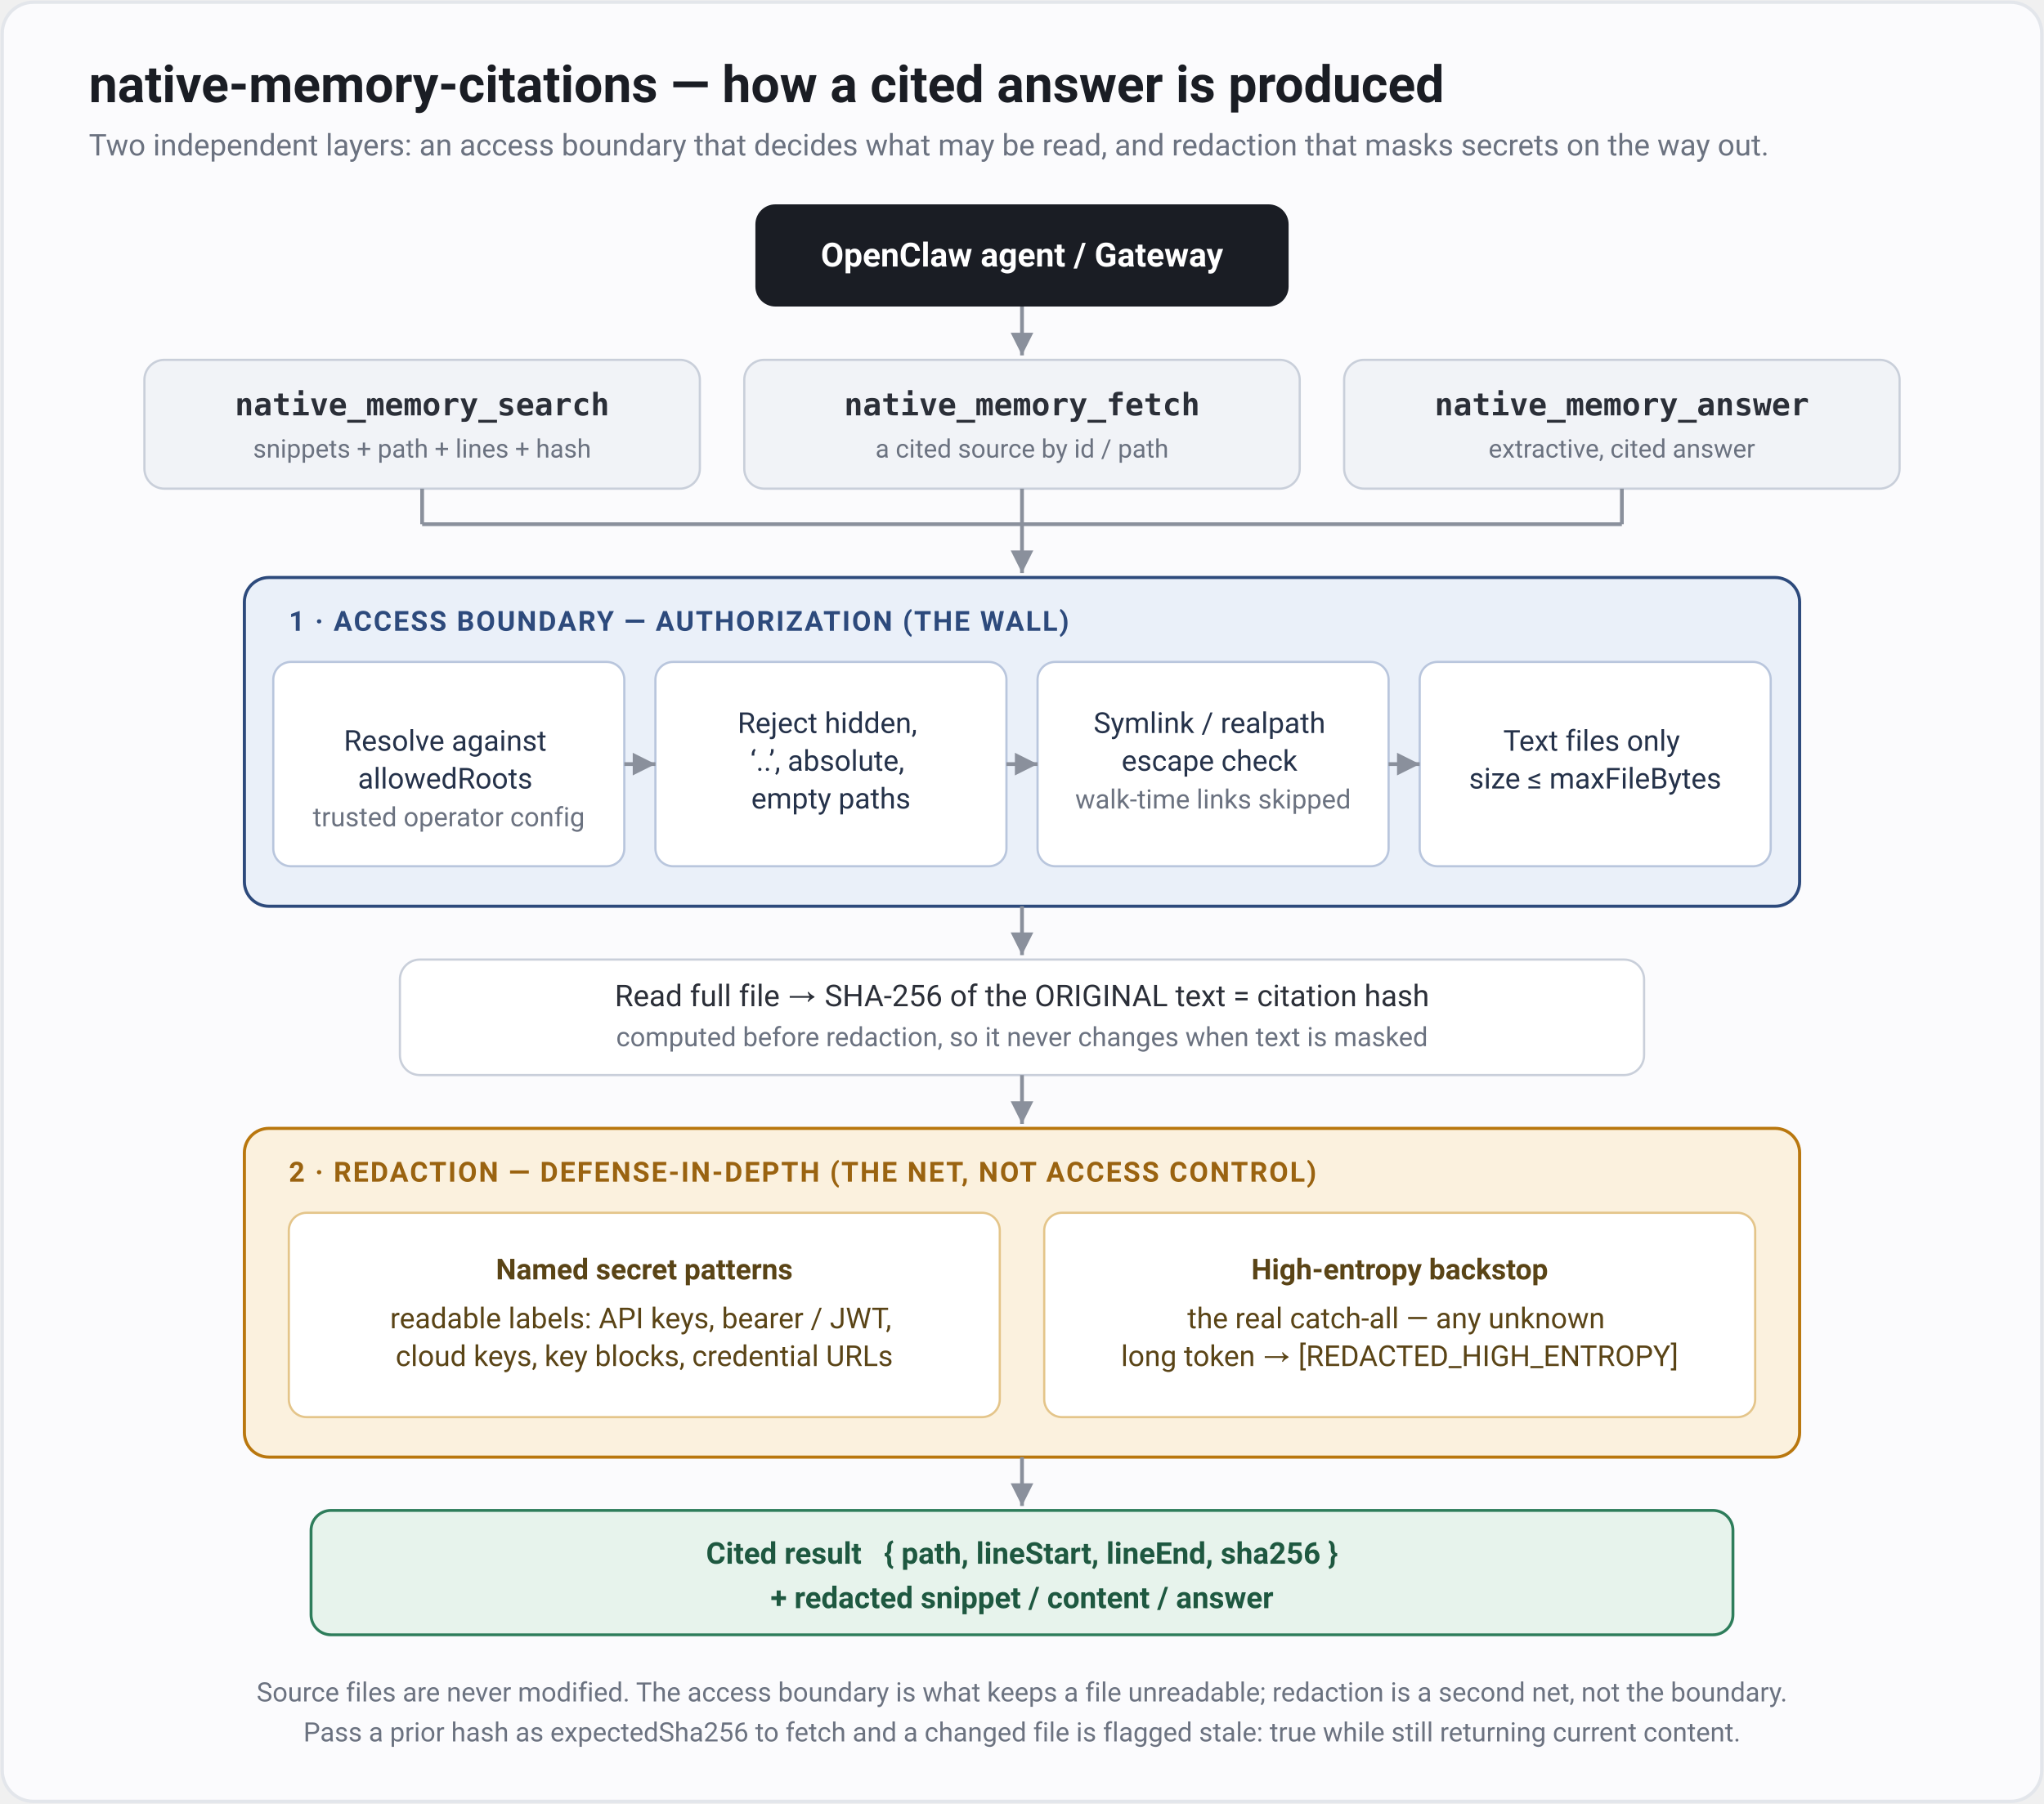
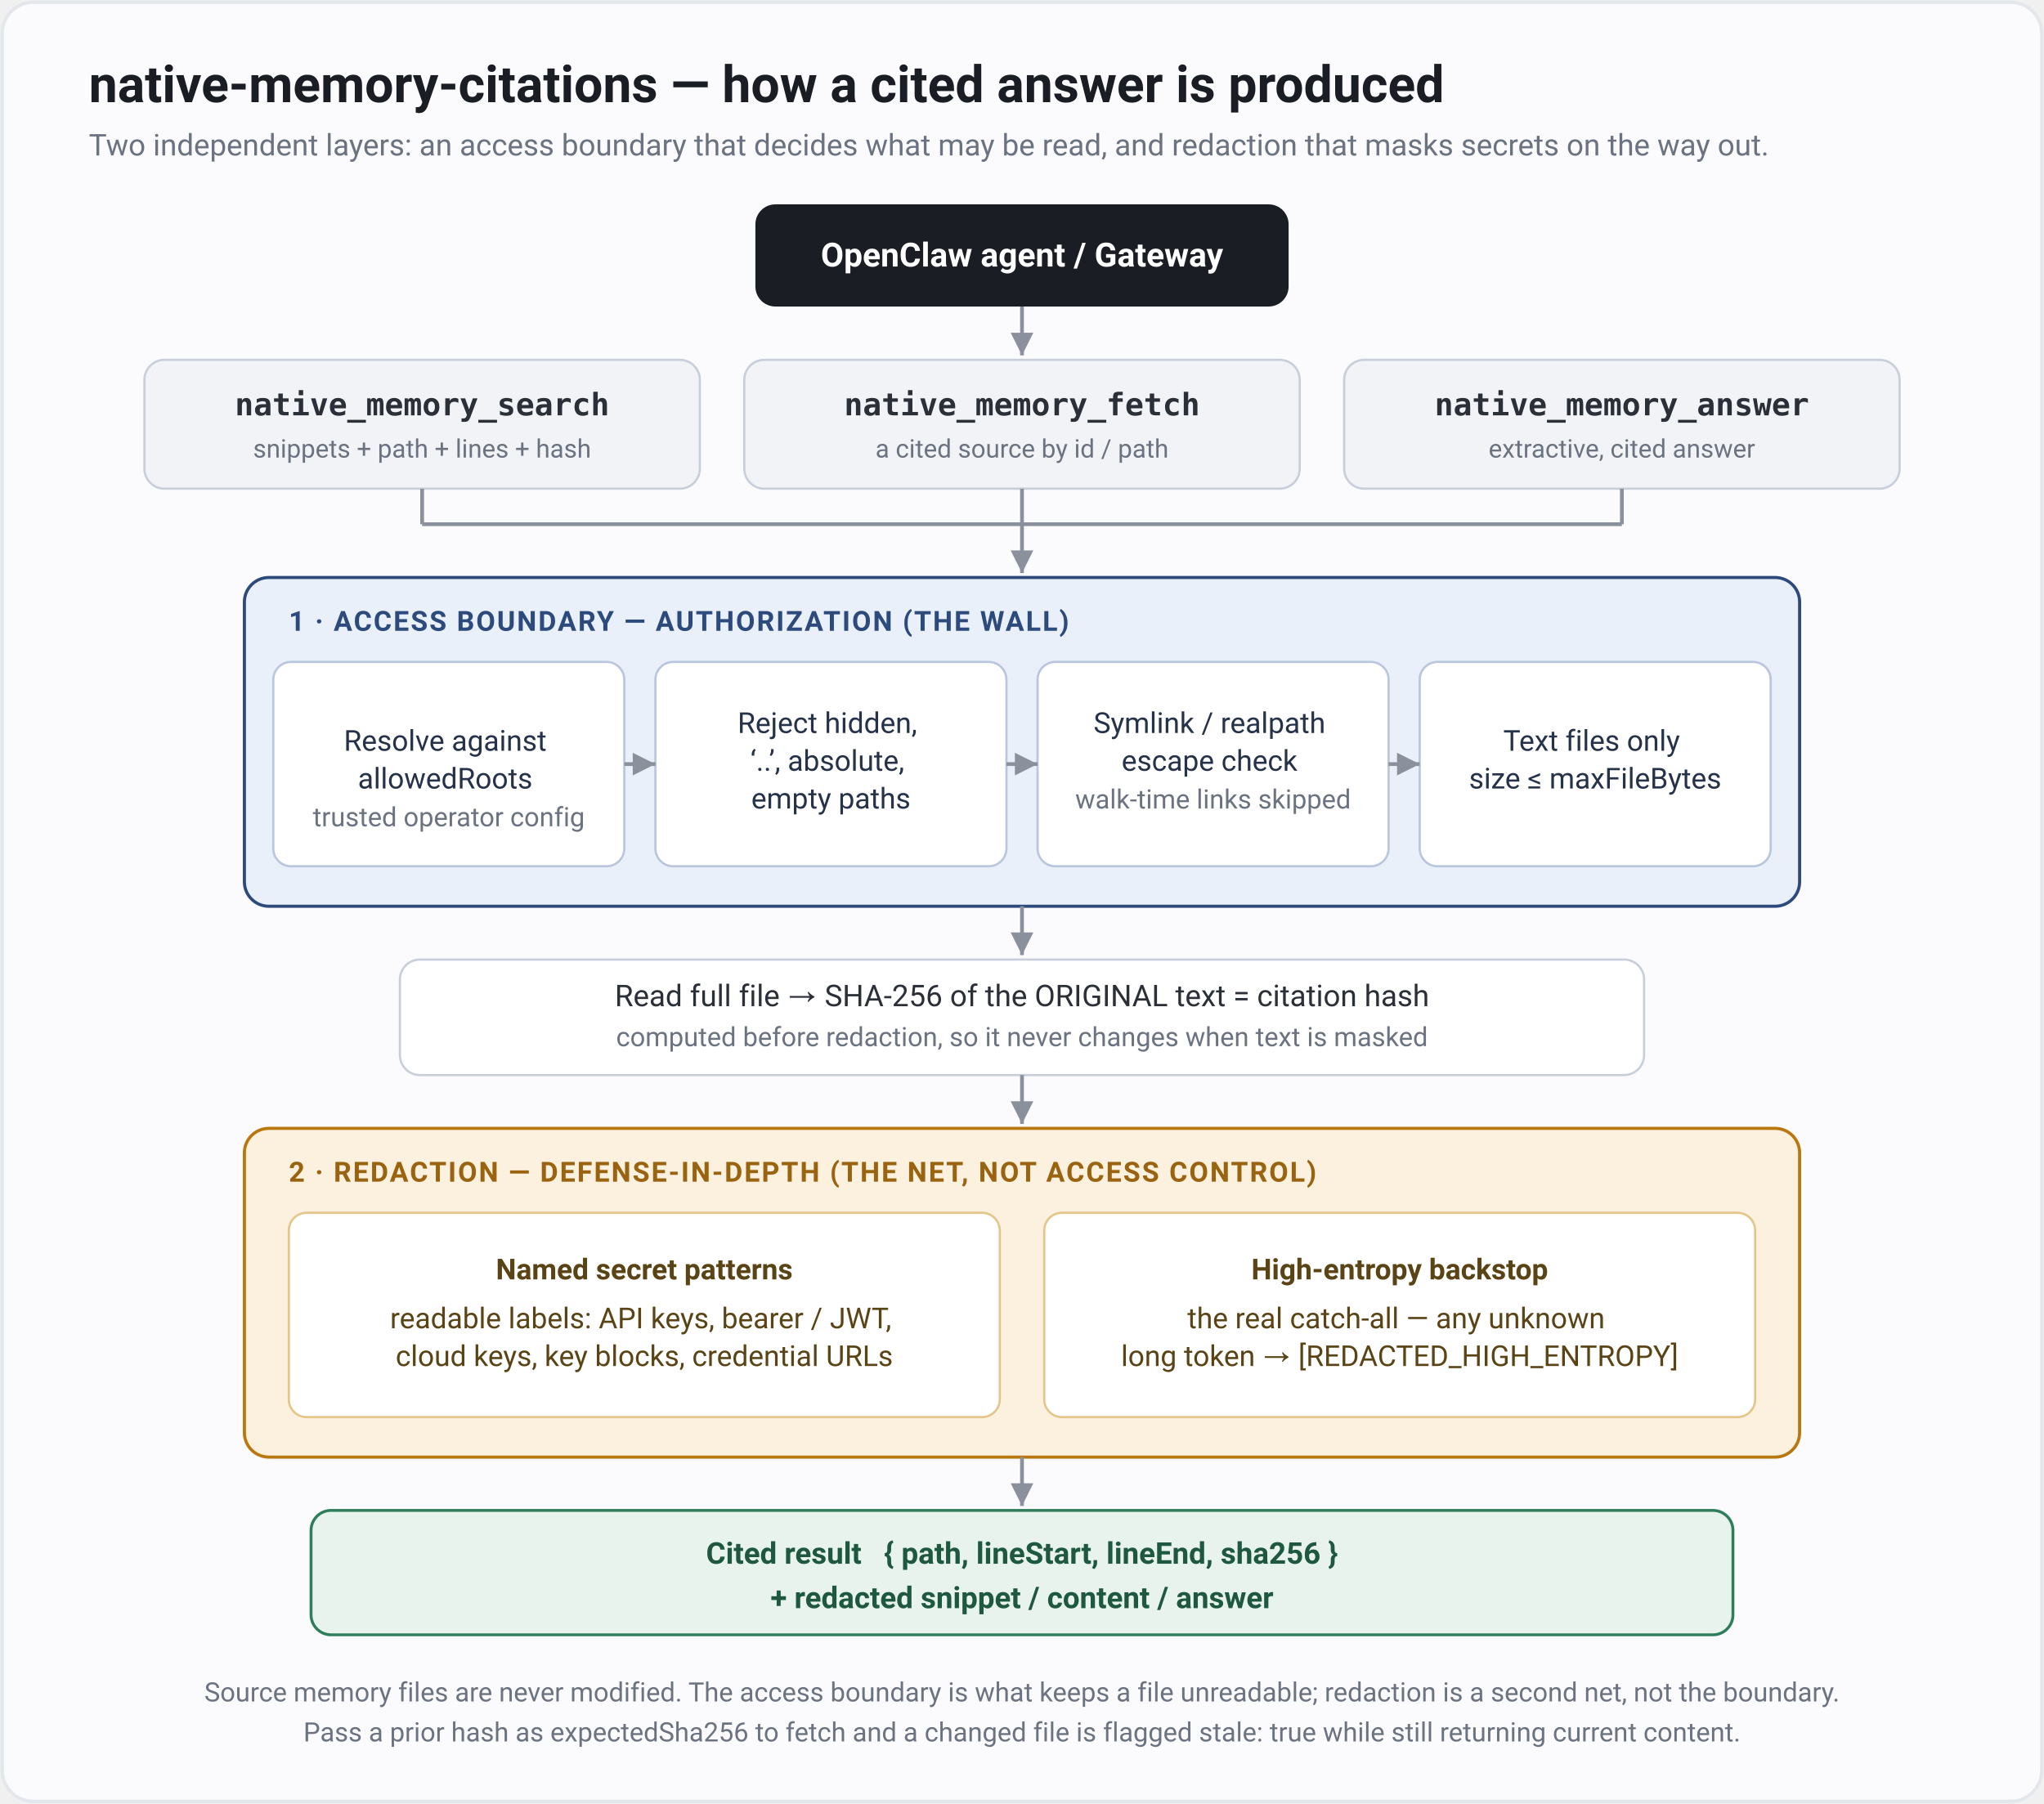
<svg xmlns="http://www.w3.org/2000/svg" viewBox="0 0 920 812" font-family="-apple-system, system-ui, 'Segoe UI', Roboto, Helvetica, Arial, sans-serif">
  <defs>
    <marker id="arrow" markerWidth="9" markerHeight="9" refX="6" refY="3" orient="auto">
      <path d="M0,0 L6,3 L0,6 Z" fill="#8A909C" />
    </marker>
    <style>
      .title  { font-size: 23px; font-weight: 700; fill: #1A1D24; }
      .sub    { font-size: 13.5px; fill: #6B7280; }
      .agent  { font-size: 15px; font-weight: 600; fill: #FFFFFF; }
      .tool   { font-size: 14px; font-weight: 600; fill: #2B2F38; font-family: ui-monospace, Menlo, Consolas, monospace; }
      .toolsub{ font-size: 11.5px; fill: #6B7280; }
      .zlabel { font-size: 12.5px; font-weight: 700; letter-spacing: 0.06em; }
      .node   { font-size: 13px; fill: #25324A; }
      .netnode{ font-size: 13px; fill: #5A4416; }
      .nethead{ font-size: 13px; font-weight: 700; fill: #5A4416; }
      .read   { font-size: 13.5px; fill: #2B2F38; }
      .mono   { font-family: ui-monospace, Menlo, Consolas, monospace; }
      .outk   { font-size: 13.5px; font-weight: 600; fill: #1E5840; }
      .cap    { font-size: 12px; fill: #6B7280; }
      .arrow  { stroke: #8A909C; stroke-width: 1.7; fill: none; }
    </style>
  </defs>
  <rect x="1" y="1" width="918" height="810" rx="14" fill="#FBFBFD" stroke="#E3E6EB" stroke-width="1.5" />
  <text class="title" x="40" y="46">native-memory-citations — how a cited answer is produced</text>
  <text class="sub" x="40" y="70">Two independent layers: an access boundary that decides what may be read, and redaction that masks secrets on the way out.</text>
  <rect x="340" y="92" width="240" height="46" rx="9" fill="#1A1D24" />
  <text class="agent" x="460" y="120" text-anchor="middle">OpenClaw agent / Gateway</text>
  <line class="arrow" x1="460" y1="138" x2="460" y2="160" marker-end="url(#arrow)" />
  <g>
    <rect x="65" y="162" width="250" height="58" rx="9" fill="#F1F3F7" stroke="#C9CFDA" />
    <text class="tool" x="190" y="187" text-anchor="middle">native_memory_search</text>
    <text class="toolsub" x="190" y="206" text-anchor="middle">snippets + path + lines + hash</text>
    <rect x="335" y="162" width="250" height="58" rx="9" fill="#F1F3F7" stroke="#C9CFDA" />
    <text class="tool" x="460" y="187" text-anchor="middle">native_memory_fetch</text>
    <text class="toolsub" x="460" y="206" text-anchor="middle">a cited source by id / path</text>
    <rect x="605" y="162" width="250" height="58" rx="9" fill="#F1F3F7" stroke="#C9CFDA" />
    <text class="tool" x="730" y="187" text-anchor="middle">native_memory_answer</text>
    <text class="toolsub" x="730" y="206" text-anchor="middle">extractive, cited answer</text>
  </g>
  <line class="arrow" x1="190" y1="220" x2="190" y2="236" />
  <line class="arrow" x1="730" y1="220" x2="730" y2="236" />
  <line class="arrow" x1="460" y1="220" x2="460" y2="236" />
  <line class="arrow" x1="190" y1="236" x2="730" y2="236" />
  <line class="arrow" x1="460" y1="236" x2="460" y2="258" marker-end="url(#arrow)" />
  <rect x="110" y="260" width="700" height="148" rx="11" fill="#EAF0F9" stroke="#2D4A7C" stroke-width="1.4" />
  <text class="zlabel" x="130" y="284" fill="#2D4A7C">1 · ACCESS BOUNDARY — AUTHORIZATION (THE WALL)</text>
  <g>
    <rect x="123" y="298" width="158" height="92" rx="8" fill="#FFFFFF" stroke="#B9C6DD" />
    <text class="node" x="202" y="338" text-anchor="middle">
      <tspan x="202">Resolve against</tspan>
      <tspan x="202" dy="17">allowedRoots</tspan>
      <tspan x="202" dy="17" class="cap">trusted operator config</tspan>
    </text>
    <rect x="295" y="298" width="158" height="92" rx="8" fill="#FFFFFF" stroke="#B9C6DD" />
    <text class="node" x="374" y="330" text-anchor="middle">
      <tspan x="374">Reject hidden,</tspan>
      <tspan x="374" dy="17">‘..’, absolute,</tspan>
      <tspan x="374" dy="17">empty paths</tspan>
    </text>
    <rect x="467" y="298" width="158" height="92" rx="8" fill="#FFFFFF" stroke="#B9C6DD" />
    <text class="node" x="546" y="330" text-anchor="middle">
      <tspan x="546">Symlink / realpath</tspan>
      <tspan x="546" dy="17">escape check</tspan>
      <tspan x="546" dy="17" class="cap">walk-time links skipped</tspan>
    </text>
    <rect x="639" y="298" width="158" height="92" rx="8" fill="#FFFFFF" stroke="#B9C6DD" />
    <text class="node" x="718" y="338" text-anchor="middle">
      <tspan x="718">Text files only</tspan>
      <tspan x="718" dy="17">size ≤ maxFileBytes</tspan>
    </text>
    <line class="arrow" x1="281" y1="344" x2="295" y2="344" marker-end="url(#arrow)" />
    <line class="arrow" x1="453" y1="344" x2="467" y2="344" marker-end="url(#arrow)" />
    <line class="arrow" x1="625" y1="344" x2="639" y2="344" marker-end="url(#arrow)" />
  </g>
  <line class="arrow" x1="460" y1="408" x2="460" y2="430" marker-end="url(#arrow)" />
  <rect x="180" y="432" width="560" height="52" rx="9" fill="#FFFFFF" stroke="#C9CFDA" />
  <text class="read" x="460" y="453" text-anchor="middle">Read full file → SHA-256 of the ORIGINAL text = citation hash</text>
  <text class="cap" x="460" y="471" text-anchor="middle">computed before redaction, so it never changes when text is masked</text>
  <line class="arrow" x1="460" y1="484" x2="460" y2="506" marker-end="url(#arrow)" />
  <rect x="110" y="508" width="700" height="148" rx="11" fill="#FBF1DE" stroke="#B9770E" stroke-width="1.4" />
  <text class="zlabel" x="130" y="532" fill="#9A6310">2 · REDACTION — DEFENSE‑IN‑DEPTH (THE NET, NOT ACCESS CONTROL)</text>
  <g>
    <rect x="130" y="546" width="320" height="92" rx="8" fill="#FFFFFF" stroke="#E4C58A" />
    <text class="nethead" x="290" y="576" text-anchor="middle">Named secret patterns</text>
    <text class="netnode" x="290" y="598" text-anchor="middle">
      <tspan x="290">readable labels: API keys, bearer / JWT,</tspan>
      <tspan x="290" dy="17">cloud keys, key blocks, credential URLs</tspan>
    </text>
    <rect x="470" y="546" width="320" height="92" rx="8" fill="#FFFFFF" stroke="#E4C58A" />
    <text class="nethead" x="630" y="576" text-anchor="middle">High-entropy backstop</text>
    <text class="netnode" x="630" y="598" text-anchor="middle">
      <tspan x="630">the real catch-all — any unknown</tspan>
      <tspan x="630" dy="17">long token → [REDACTED_HIGH_ENTROPY]</tspan>
    </text>
  </g>
  <line class="arrow" x1="460" y1="656" x2="460" y2="678" marker-end="url(#arrow)" />
  <rect x="140" y="680" width="640" height="56" rx="9" fill="#E7F3EC" stroke="#2E7D5B" stroke-width="1.3" />
  <text class="outk" x="460" y="704" text-anchor="middle">Cited result   { path, lineStart, lineEnd, sha256 }</text>
  <text class="outk" x="460" y="724" text-anchor="middle">+ redacted snippet / content / answer</text>
-   <text class="cap" x="460" y="766" text-anchor="middle">Source files are never modified. The access boundary is what keeps a file unreadable; redaction is a second net, not the boundary.</text>
+   <text class="cap" x="460" y="766" text-anchor="middle">Source memory files are never modified. The access boundary is what keeps a file unreadable; redaction is a second net, not the boundary.</text>
  <text class="cap" x="460" y="784" text-anchor="middle">Pass a prior hash as expectedSha256 to fetch and a changed file is flagged stale: true while still returning current content.</text>
</svg>
